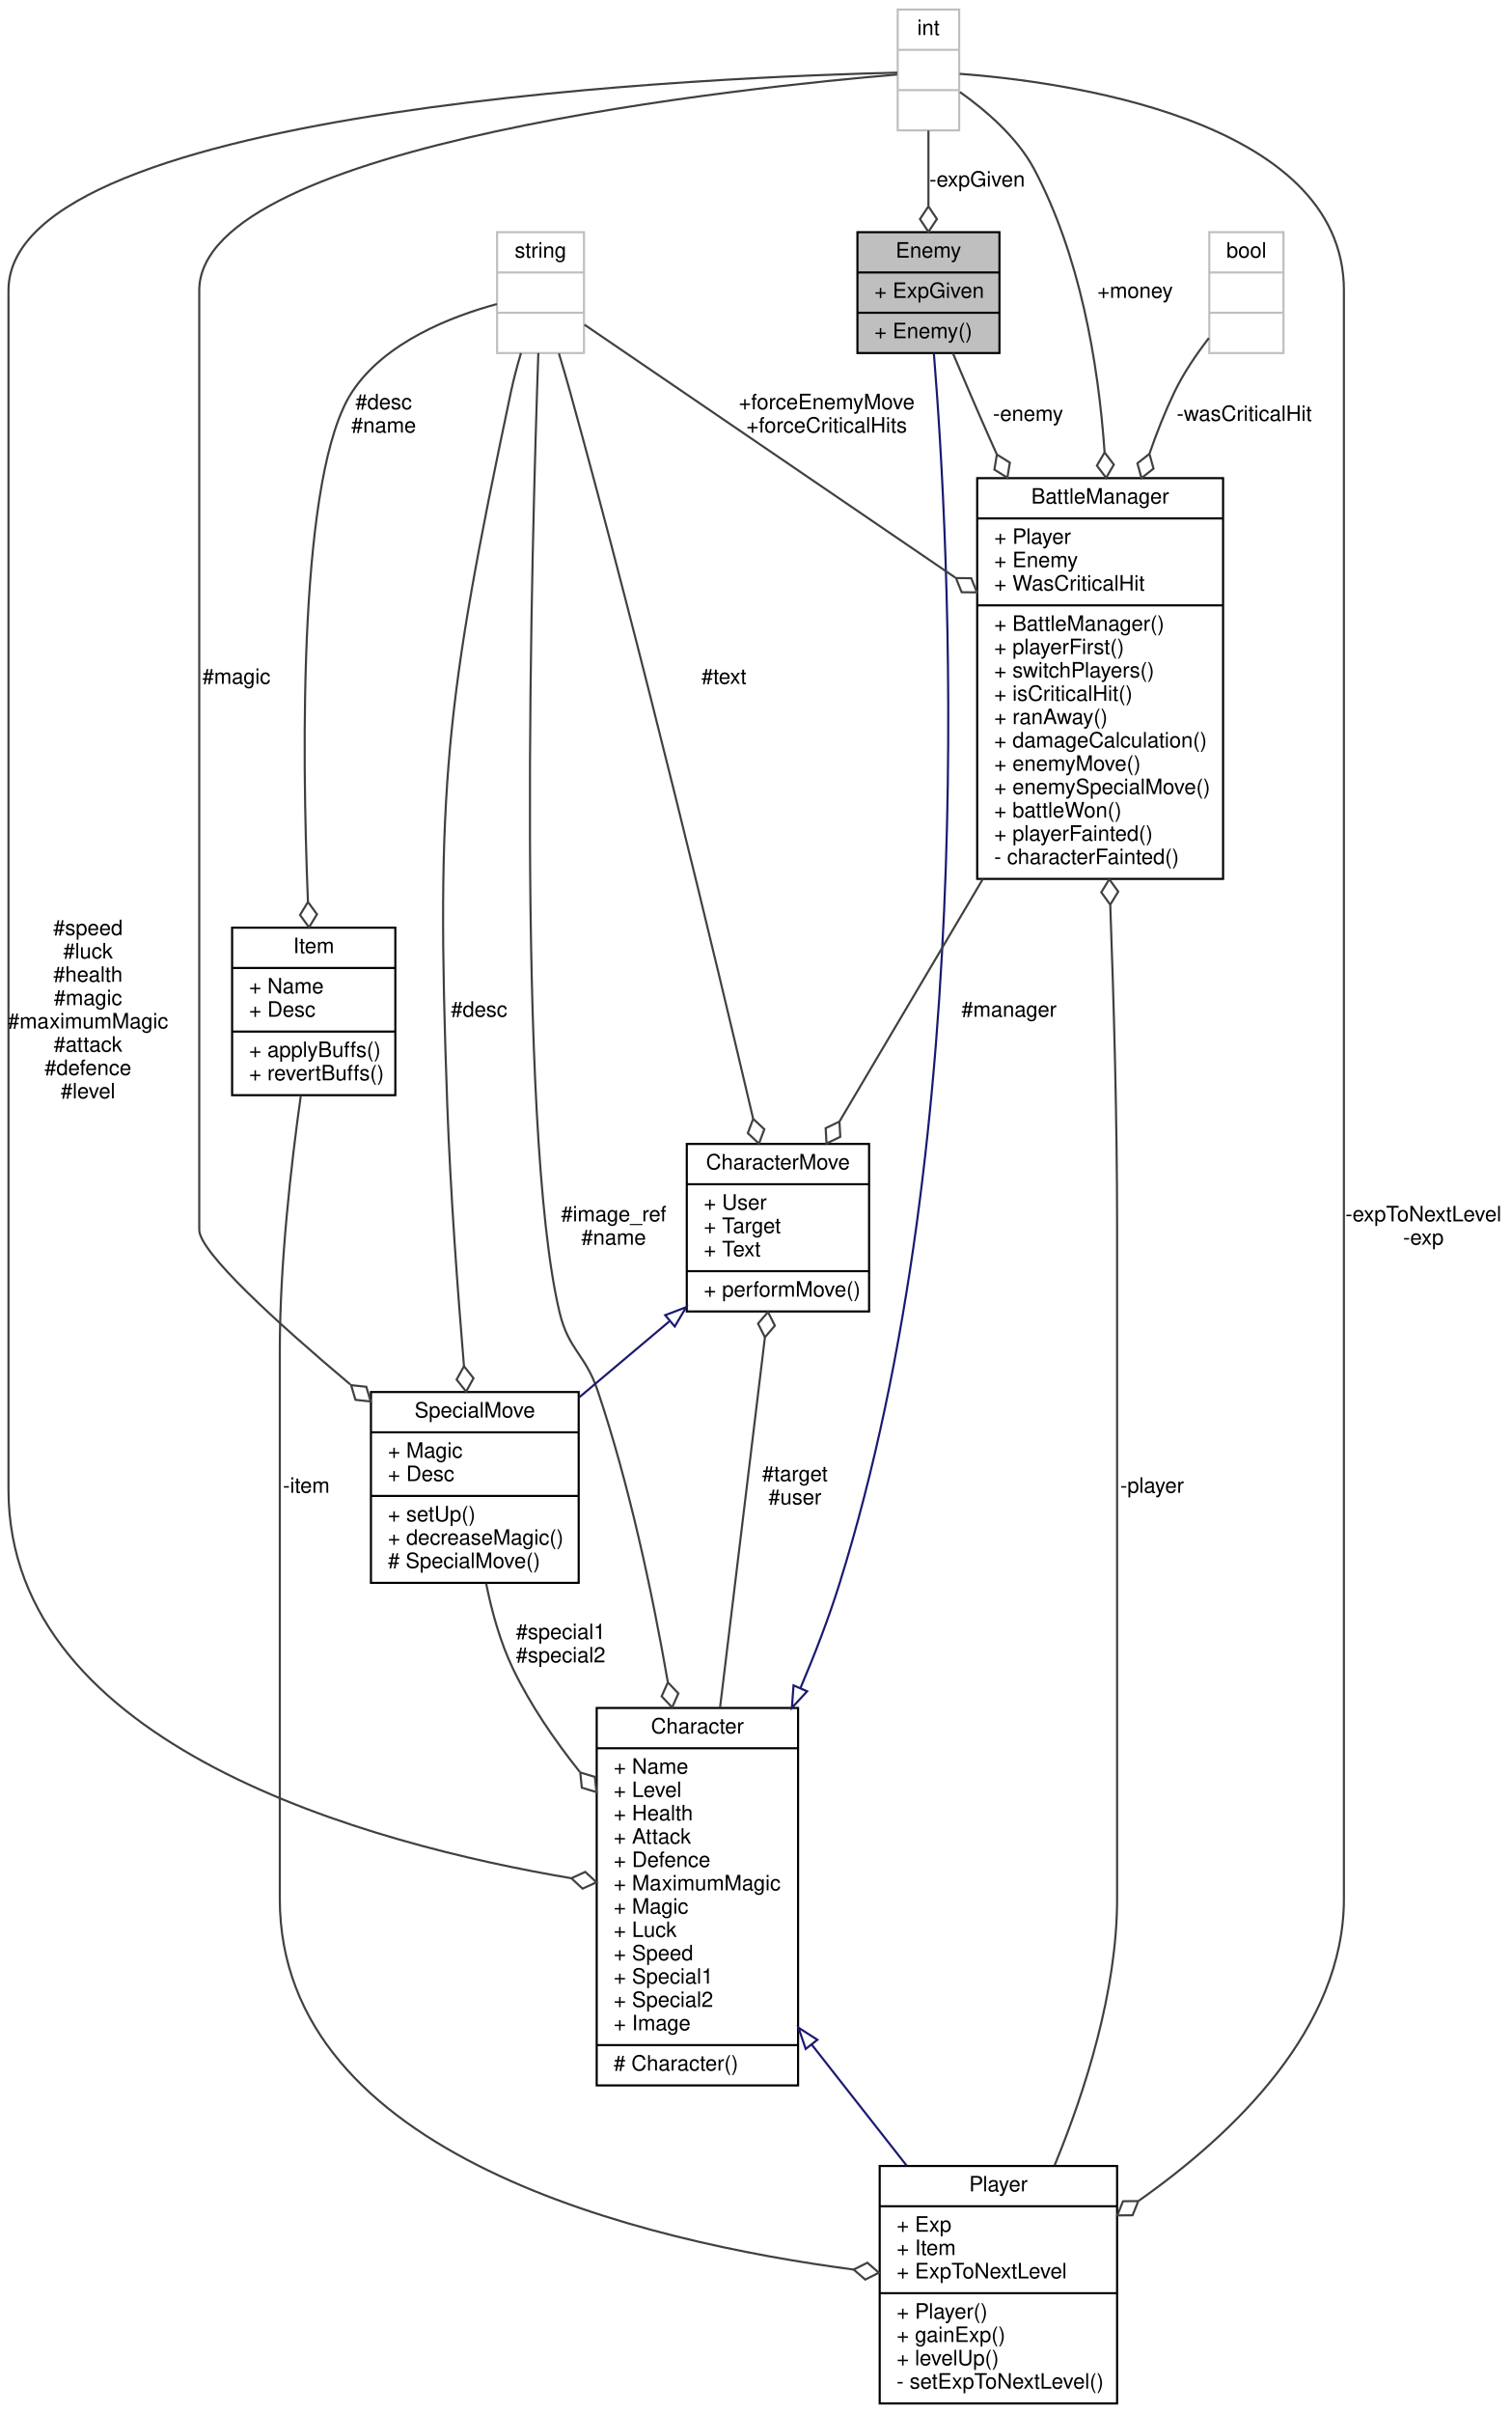
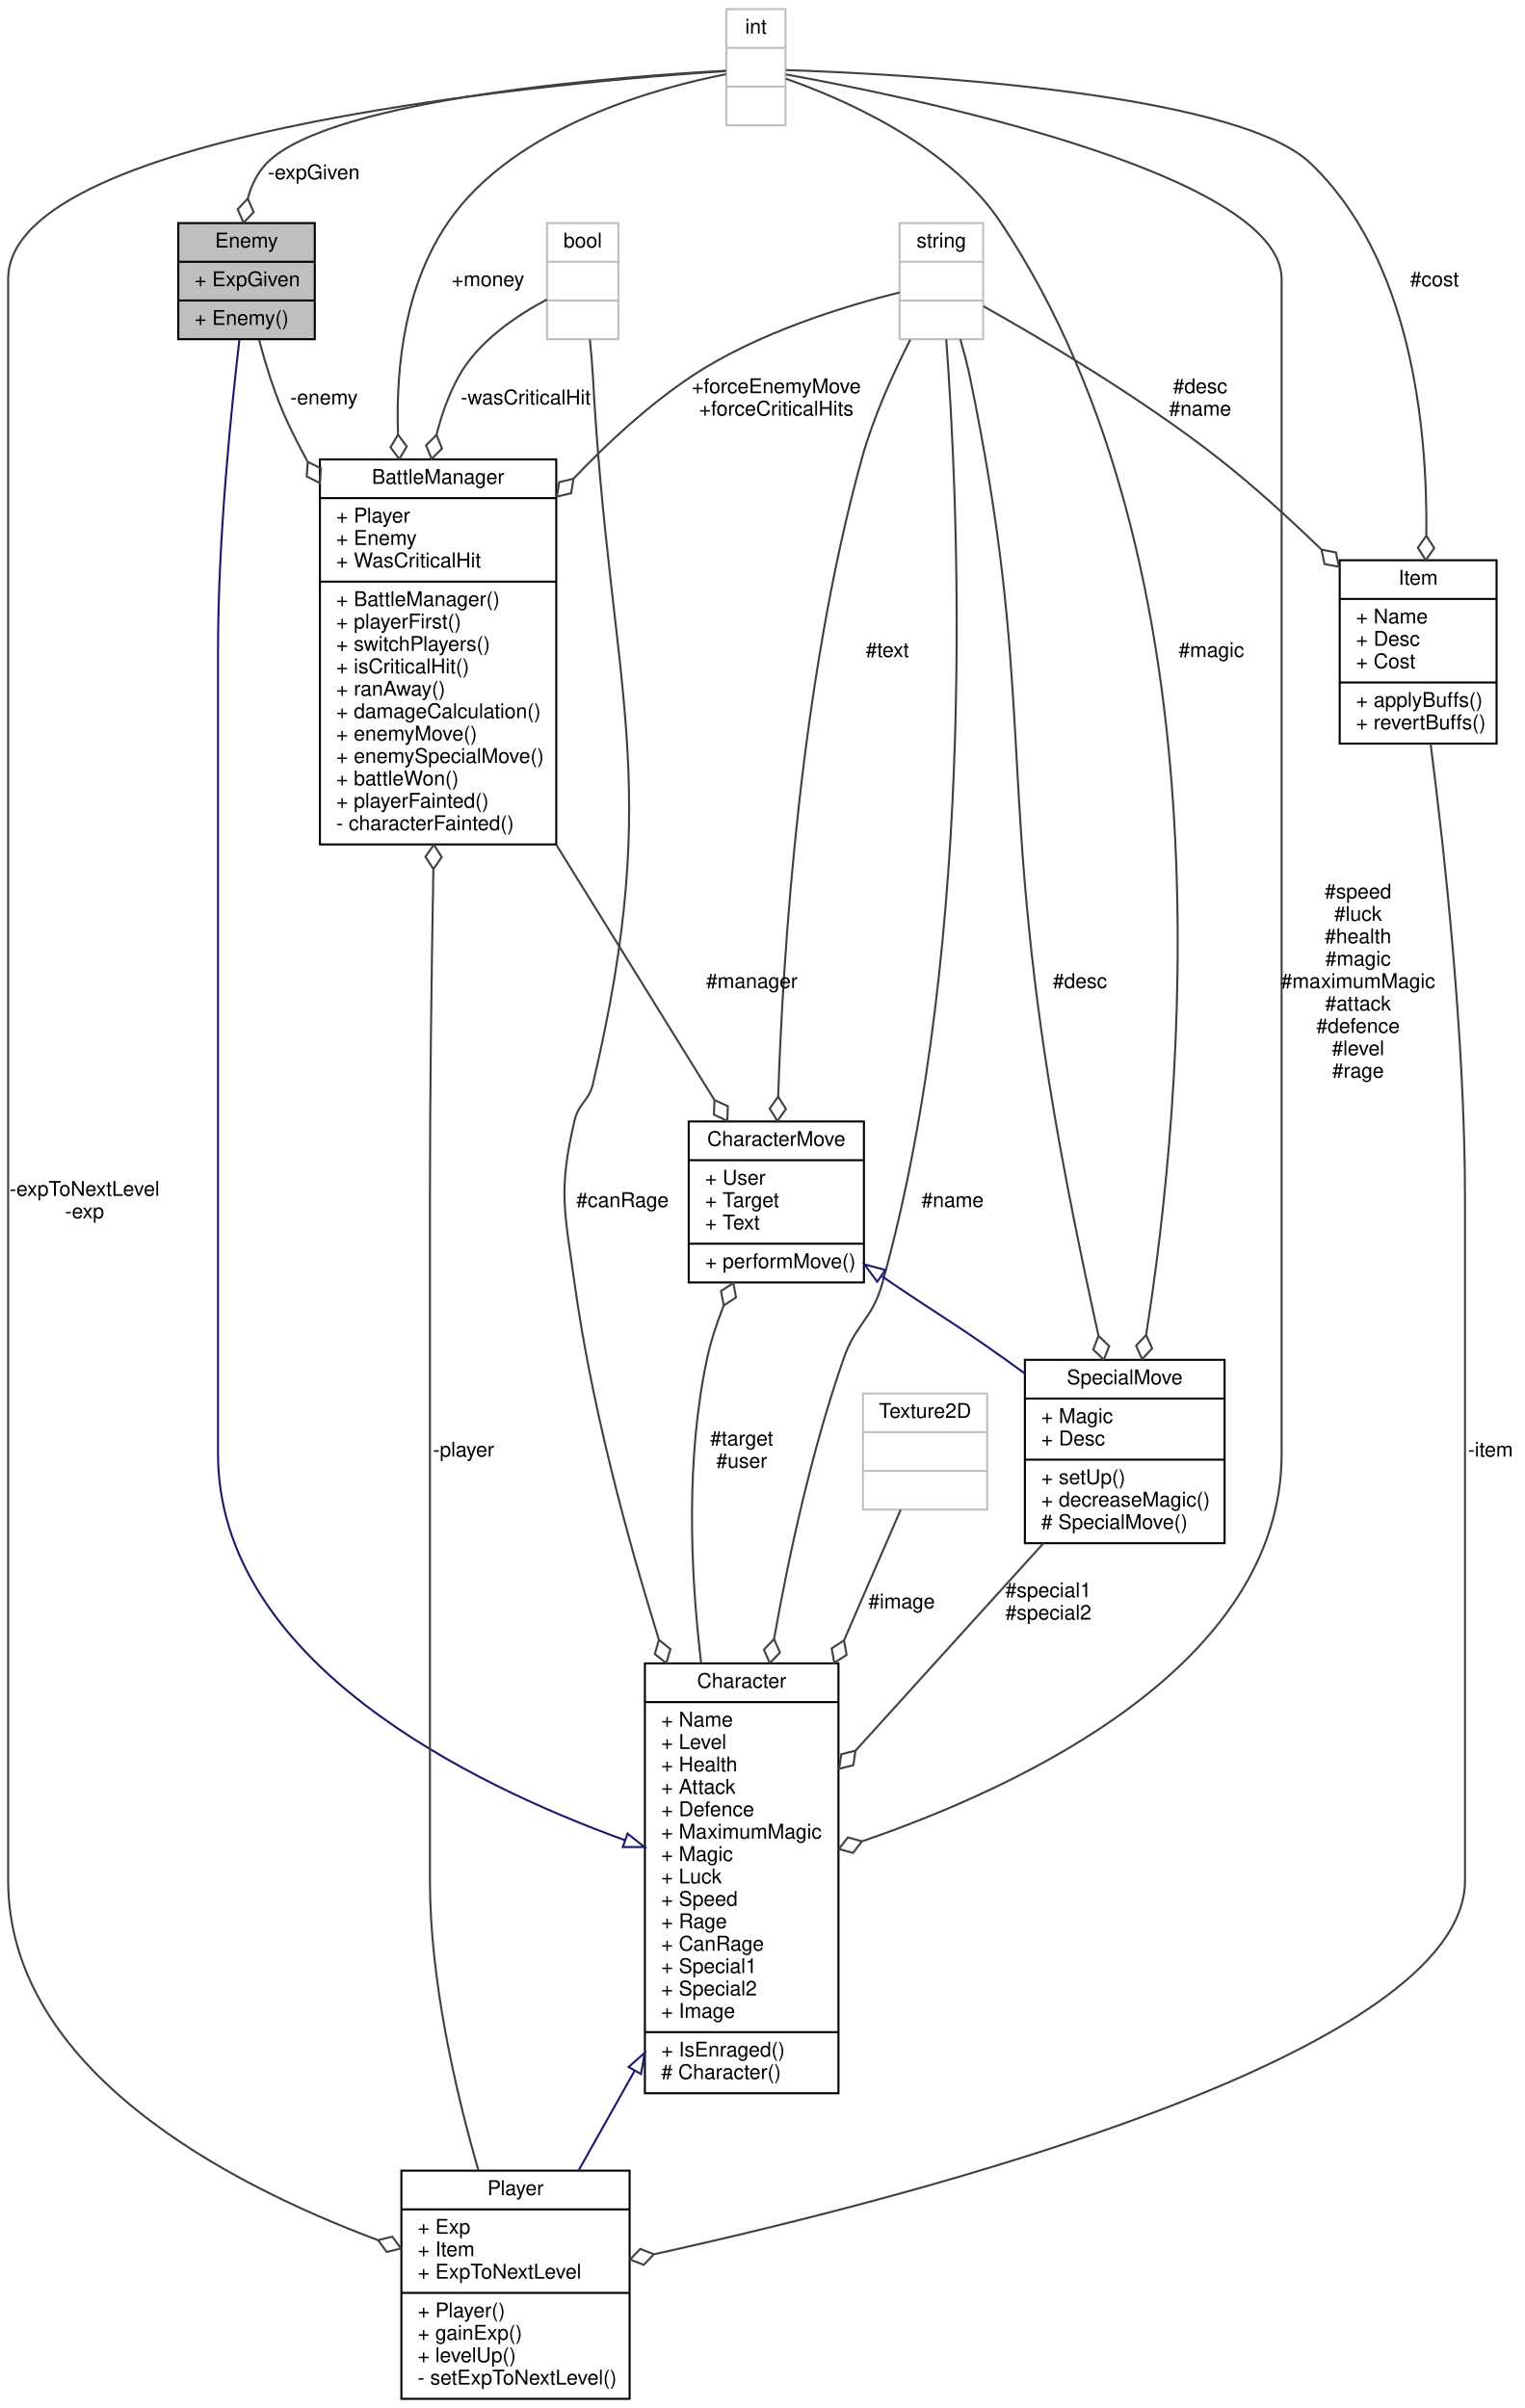
- <svg xmlns="http://www.w3.org/2000/svg" xmlns:xlink="http://www.w3.org/1999/xlink" width="713pt" height="1138pt" viewBox="0.00 0.00 713.00 1138.00">
-   <g id="graph0" class="graph" transform="scale(1 1) rotate(0) translate(4 1134)">
+ <svg xmlns="http://www.w3.org/2000/svg" xmlns:xlink="http://www.w3.org/1999/xlink" width="748pt" height="1182pt" viewBox="0.00 0.00 748.00 1182.00">
+   <g id="graph0" class="graph" transform="scale(1 1) rotate(0) translate(4 1178)">
    <g id="node1" class="node">
-       <polygon fill="#bfbfbf" stroke="black" points="400.5,-967.5 400.5,-1024.5 467.5,-1024.5 467.5,-967.5 400.5,-967.5" />
-       <text text-anchor="middle" x="434" y="-1012.5" font-family="Helvetica,sans-Serif" font-size="10.00">Enemy</text>
-       <polyline fill="none" stroke="black" points="400.5,-1005.5 467.5,-1005.5 " />
-       <text text-anchor="start" x="408.5" y="-993.5" font-family="Helvetica,sans-Serif" font-size="10.00">+ ExpGiven</text>
-       <polyline fill="none" stroke="black" points="400.5,-986.5 467.5,-986.5 " />
-       <text text-anchor="start" x="408.5" y="-974.5" font-family="Helvetica,sans-Serif" font-size="10.00">+ Enemy()</text>
-     </g>
-     <g id="node7" class="node">
-       <g id="a_node7">
+       <polygon fill="#bfbfbf" stroke="black" points="83.5,-1011.5 83.5,-1068.5 150.5,-1068.5 150.5,-1011.5 83.5,-1011.5" />
+       <text text-anchor="middle" x="117" y="-1056.5" font-family="Helvetica,sans-Serif" font-size="10.00">Enemy</text>
+       <polyline fill="none" stroke="black" points="83.5,-1049.5 150.5,-1049.5 " />
+       <text text-anchor="start" x="91.5" y="-1037.5" font-family="Helvetica,sans-Serif" font-size="10.00">+ ExpGiven</text>
+       <polyline fill="none" stroke="black" points="83.5,-1030.5 150.5,-1030.5 " />
+       <text text-anchor="start" x="91.5" y="-1018.5" font-family="Helvetica,sans-Serif" font-size="10.00">+ Enemy()</text>
+     </g>
+     <g id="node8" class="node">
+       <g id="a_node8">
        <a xlink:href="class_battle_manager.html" target="_top" xlink:title="Holds current Player and Enemy objects in battle and provides functions for MainBattle and other obje...">
-           <polygon fill="none" stroke="black" points="457,-719.5 457,-908.5 573,-908.5 573,-719.5 457,-719.5" />
-           <text text-anchor="middle" x="515" y="-896.5" font-family="Helvetica,sans-Serif" font-size="10.00">BattleManager</text>
-           <polyline fill="none" stroke="black" points="457,-889.5 573,-889.5 " />
-           <text text-anchor="start" x="465" y="-877.5" font-family="Helvetica,sans-Serif" font-size="10.00">+ Player</text>
-           <text text-anchor="start" x="465" y="-866.5" font-family="Helvetica,sans-Serif" font-size="10.00">+ Enemy</text>
-           <text text-anchor="start" x="465" y="-855.5" font-family="Helvetica,sans-Serif" font-size="10.00">+ WasCriticalHit</text>
-           <polyline fill="none" stroke="black" points="457,-848.5 573,-848.5 " />
-           <text text-anchor="start" x="465" y="-836.5" font-family="Helvetica,sans-Serif" font-size="10.00">+ BattleManager()</text>
-           <text text-anchor="start" x="465" y="-825.5" font-family="Helvetica,sans-Serif" font-size="10.00">+ playerFirst()</text>
-           <text text-anchor="start" x="465" y="-814.5" font-family="Helvetica,sans-Serif" font-size="10.00">+ switchPlayers()</text>
-           <text text-anchor="start" x="465" y="-803.5" font-family="Helvetica,sans-Serif" font-size="10.00">+ isCriticalHit()</text>
-           <text text-anchor="start" x="465" y="-792.5" font-family="Helvetica,sans-Serif" font-size="10.00">+ ranAway()</text>
-           <text text-anchor="start" x="465" y="-781.5" font-family="Helvetica,sans-Serif" font-size="10.00">+ damageCalculation()</text>
-           <text text-anchor="start" x="465" y="-770.5" font-family="Helvetica,sans-Serif" font-size="10.00">+ enemyMove()</text>
-           <text text-anchor="start" x="465" y="-759.5" font-family="Helvetica,sans-Serif" font-size="10.00">+ enemySpecialMove()</text>
-           <text text-anchor="start" x="465" y="-748.5" font-family="Helvetica,sans-Serif" font-size="10.00">+ battleWon()</text>
-           <text text-anchor="start" x="465" y="-737.5" font-family="Helvetica,sans-Serif" font-size="10.00">+ playerFainted()</text>
-           <text text-anchor="start" x="465" y="-726.5" font-family="Helvetica,sans-Serif" font-size="10.00">- characterFainted()</text>
-         </a>
-       </g>
-     </g>
-     <g id="edge10" class="edge">
-       <path fill="none" stroke="#404040" d="M445.515,-967.453C450.759,-955.051 457.101,-940.249 463,-927 464.08,-924.573 465.178,-922.119 466.289,-919.646" />
-       <polygon fill="none" stroke="#404040" points="466.291,-919.642 465.114,-912.527 471.229,-908.705 472.405,-915.82 466.291,-919.642" />
-       <text text-anchor="middle" x="481" y="-935.5" font-family="Helvetica,sans-Serif" font-size="10.00"> -enemy</text>
+           <polygon fill="none" stroke="black" points="153,-763.5 153,-952.5 269,-952.5 269,-763.5 153,-763.5" />
+           <text text-anchor="middle" x="211" y="-940.5" font-family="Helvetica,sans-Serif" font-size="10.00">BattleManager</text>
+           <polyline fill="none" stroke="black" points="153,-933.5 269,-933.5 " />
+           <text text-anchor="start" x="161" y="-921.5" font-family="Helvetica,sans-Serif" font-size="10.00">+ Player</text>
+           <text text-anchor="start" x="161" y="-910.5" font-family="Helvetica,sans-Serif" font-size="10.00">+ Enemy</text>
+           <text text-anchor="start" x="161" y="-899.5" font-family="Helvetica,sans-Serif" font-size="10.00">+ WasCriticalHit</text>
+           <polyline fill="none" stroke="black" points="153,-892.5 269,-892.5 " />
+           <text text-anchor="start" x="161" y="-880.5" font-family="Helvetica,sans-Serif" font-size="10.00">+ BattleManager()</text>
+           <text text-anchor="start" x="161" y="-869.5" font-family="Helvetica,sans-Serif" font-size="10.00">+ playerFirst()</text>
+           <text text-anchor="start" x="161" y="-858.5" font-family="Helvetica,sans-Serif" font-size="10.00">+ switchPlayers()</text>
+           <text text-anchor="start" x="161" y="-847.5" font-family="Helvetica,sans-Serif" font-size="10.00">+ isCriticalHit()</text>
+           <text text-anchor="start" x="161" y="-836.5" font-family="Helvetica,sans-Serif" font-size="10.00">+ ranAway()</text>
+           <text text-anchor="start" x="161" y="-825.5" font-family="Helvetica,sans-Serif" font-size="10.00">+ damageCalculation()</text>
+           <text text-anchor="start" x="161" y="-814.5" font-family="Helvetica,sans-Serif" font-size="10.00">+ enemyMove()</text>
+           <text text-anchor="start" x="161" y="-803.5" font-family="Helvetica,sans-Serif" font-size="10.00">+ enemySpecialMove()</text>
+           <text text-anchor="start" x="161" y="-792.5" font-family="Helvetica,sans-Serif" font-size="10.00">+ battleWon()</text>
+           <text text-anchor="start" x="161" y="-781.5" font-family="Helvetica,sans-Serif" font-size="10.00">+ playerFainted()</text>
+           <text text-anchor="start" x="161" y="-770.5" font-family="Helvetica,sans-Serif" font-size="10.00">- characterFainted()</text>
+         </a>
+       </g>
+     </g>
+     <g id="edge11" class="edge">
+       <path fill="none" stroke="#404040" d="M123.178,-1011.19C126.476,-998.598 131.089,-983.722 137,-971 139.988,-964.569 143.312,-958.084 146.848,-951.649" />
+       <polygon fill="none" stroke="#404040" points="147.04,-951.312 146.535,-944.119 152.98,-940.885 153.486,-948.078 147.04,-951.312" />
+       <text text-anchor="middle" x="155" y="-979.5" font-family="Helvetica,sans-Serif" font-size="10.00"> -enemy</text>
    </g>
    <g id="node2" class="node">
      <g id="a_node2">
        <a xlink:href="class_character.html" target="_top" xlink:title="Base abstract class for Enemy and Player to inherit from. Defines all shared variables, their constructor and their setters and getters ">
-           <polygon fill="none" stroke="black" points="277.5,-150.5 277.5,-328.5 372.5,-328.5 372.5,-150.5 277.5,-150.5" />
-           <text text-anchor="middle" x="325" y="-316.5" font-family="Helvetica,sans-Serif" font-size="10.00">Character</text>
-           <polyline fill="none" stroke="black" points="277.5,-309.5 372.5,-309.5 " />
-           <text text-anchor="start" x="285.5" y="-297.5" font-family="Helvetica,sans-Serif" font-size="10.00">+ Name</text>
-           <text text-anchor="start" x="285.5" y="-286.5" font-family="Helvetica,sans-Serif" font-size="10.00">+ Level</text>
-           <text text-anchor="start" x="285.5" y="-275.5" font-family="Helvetica,sans-Serif" font-size="10.00">+ Health</text>
-           <text text-anchor="start" x="285.5" y="-264.5" font-family="Helvetica,sans-Serif" font-size="10.00">+ Attack</text>
-           <text text-anchor="start" x="285.5" y="-253.5" font-family="Helvetica,sans-Serif" font-size="10.00">+ Defence</text>
-           <text text-anchor="start" x="285.5" y="-242.5" font-family="Helvetica,sans-Serif" font-size="10.00">+ MaximumMagic</text>
-           <text text-anchor="start" x="285.5" y="-231.5" font-family="Helvetica,sans-Serif" font-size="10.00">+ Magic</text>
-           <text text-anchor="start" x="285.5" y="-220.5" font-family="Helvetica,sans-Serif" font-size="10.00">+ Luck</text>
-           <text text-anchor="start" x="285.5" y="-209.5" font-family="Helvetica,sans-Serif" font-size="10.00">+ Speed</text>
-           <text text-anchor="start" x="285.5" y="-198.5" font-family="Helvetica,sans-Serif" font-size="10.00">+ Special1</text>
-           <text text-anchor="start" x="285.5" y="-187.5" font-family="Helvetica,sans-Serif" font-size="10.00">+ Special2</text>
-           <text text-anchor="start" x="285.5" y="-176.5" font-family="Helvetica,sans-Serif" font-size="10.00">+ Image</text>
-           <polyline fill="none" stroke="black" points="277.5,-169.5 372.5,-169.5 " />
-           <text text-anchor="start" x="285.5" y="-157.5" font-family="Helvetica,sans-Serif" font-size="10.00"># Character()</text>
+           <polygon fill="none" stroke="black" points="312.5,-150.5 312.5,-361.5 407.5,-361.5 407.5,-150.5 312.5,-150.5" />
+           <text text-anchor="middle" x="360" y="-349.5" font-family="Helvetica,sans-Serif" font-size="10.00">Character</text>
+           <polyline fill="none" stroke="black" points="312.5,-342.5 407.5,-342.5 " />
+           <text text-anchor="start" x="320.5" y="-330.5" font-family="Helvetica,sans-Serif" font-size="10.00">+ Name</text>
+           <text text-anchor="start" x="320.5" y="-319.5" font-family="Helvetica,sans-Serif" font-size="10.00">+ Level</text>
+           <text text-anchor="start" x="320.5" y="-308.5" font-family="Helvetica,sans-Serif" font-size="10.00">+ Health</text>
+           <text text-anchor="start" x="320.5" y="-297.5" font-family="Helvetica,sans-Serif" font-size="10.00">+ Attack</text>
+           <text text-anchor="start" x="320.5" y="-286.5" font-family="Helvetica,sans-Serif" font-size="10.00">+ Defence</text>
+           <text text-anchor="start" x="320.5" y="-275.5" font-family="Helvetica,sans-Serif" font-size="10.00">+ MaximumMagic</text>
+           <text text-anchor="start" x="320.5" y="-264.5" font-family="Helvetica,sans-Serif" font-size="10.00">+ Magic</text>
+           <text text-anchor="start" x="320.5" y="-253.5" font-family="Helvetica,sans-Serif" font-size="10.00">+ Luck</text>
+           <text text-anchor="start" x="320.5" y="-242.5" font-family="Helvetica,sans-Serif" font-size="10.00">+ Speed</text>
+           <text text-anchor="start" x="320.5" y="-231.5" font-family="Helvetica,sans-Serif" font-size="10.00">+ Rage</text>
+           <text text-anchor="start" x="320.5" y="-220.5" font-family="Helvetica,sans-Serif" font-size="10.00">+ CanRage</text>
+           <text text-anchor="start" x="320.5" y="-209.5" font-family="Helvetica,sans-Serif" font-size="10.00">+ Special1</text>
+           <text text-anchor="start" x="320.5" y="-198.5" font-family="Helvetica,sans-Serif" font-size="10.00">+ Special2</text>
+           <text text-anchor="start" x="320.5" y="-187.5" font-family="Helvetica,sans-Serif" font-size="10.00">+ Image</text>
+           <polyline fill="none" stroke="black" points="312.5,-180.5 407.5,-180.5 " />
+           <text text-anchor="start" x="320.5" y="-168.5" font-family="Helvetica,sans-Serif" font-size="10.00">+ IsEnraged()</text>
+           <text text-anchor="start" x="320.5" y="-157.5" font-family="Helvetica,sans-Serif" font-size="10.00"># Character()</text>
        </a>
      </g>
    </g>
    <g id="edge1" class="edge">
-       <path fill="none" stroke="midnightblue" d="M373.663,-337.985C380.515,-354.096 386.936,-370.824 392,-387 459.246,-601.826 443.729,-879.504 436.567,-967.197" />
-       <polygon fill="none" stroke="midnightblue" points="376.774,-336.362 369.586,-328.579 370.352,-339.146 376.774,-336.362" />
-     </g>
-     <g id="node6" class="node">
-       <g id="a_node6">
+       <path fill="none" stroke="midnightblue" d="M302.825,-274.673C227.098,-302.054 103,-362.487 103,-464.5 103,-859 103,-859 103,-859 103,-913.069 109.357,-976 113.503,-1011.3" />
+       <polygon fill="none" stroke="midnightblue" points="303.999,-277.97 312.263,-271.34 301.668,-271.37 303.999,-277.97" />
+     </g>
+     <g id="node7" class="node">
+       <g id="a_node7">
        <a xlink:href="class_character_move.html" target="_top" xlink:title="Astract base class for character moves ">
-           <polygon fill="none" stroke="black" points="320,-515.5 320,-594.5 406,-594.5 406,-515.5 320,-515.5" />
-           <text text-anchor="middle" x="363" y="-582.5" font-family="Helvetica,sans-Serif" font-size="10.00">CharacterMove</text>
-           <polyline fill="none" stroke="black" points="320,-575.5 406,-575.5 " />
-           <text text-anchor="start" x="328" y="-563.5" font-family="Helvetica,sans-Serif" font-size="10.00">+ User</text>
-           <text text-anchor="start" x="328" y="-552.5" font-family="Helvetica,sans-Serif" font-size="10.00">+ Target</text>
-           <text text-anchor="start" x="328" y="-541.5" font-family="Helvetica,sans-Serif" font-size="10.00">+ Text</text>
-           <polyline fill="none" stroke="black" points="320,-534.5 406,-534.5 " />
-           <text text-anchor="start" x="328" y="-522.5" font-family="Helvetica,sans-Serif" font-size="10.00">+ performMove()</text>
-         </a>
-       </g>
-     </g>
-     <g id="edge7" class="edge">
-       <path fill="none" stroke="#404040" d="M335.694,-328.722C342.524,-385.077 351.139,-456.145 356.845,-503.225" />
-       <polygon fill="none" stroke="#404040" points="356.858,-503.332 361.551,-508.807 358.302,-515.244 353.609,-509.769 356.858,-503.332" />
-       <text text-anchor="middle" x="371" y="-435.5" font-family="Helvetica,sans-Serif" font-size="10.00"> #target</text>
-       <text text-anchor="middle" x="371" y="-424.5" font-family="Helvetica,sans-Serif" font-size="10.00">#user</text>
+           <polygon fill="none" stroke="black" points="334,-548.5 334,-627.5 420,-627.5 420,-548.5 334,-548.5" />
+           <text text-anchor="middle" x="377" y="-615.5" font-family="Helvetica,sans-Serif" font-size="10.00">CharacterMove</text>
+           <polyline fill="none" stroke="black" points="334,-608.5 420,-608.5 " />
+           <text text-anchor="start" x="342" y="-596.5" font-family="Helvetica,sans-Serif" font-size="10.00">+ User</text>
+           <text text-anchor="start" x="342" y="-585.5" font-family="Helvetica,sans-Serif" font-size="10.00">+ Target</text>
+           <text text-anchor="start" x="342" y="-574.5" font-family="Helvetica,sans-Serif" font-size="10.00">+ Text</text>
+           <polyline fill="none" stroke="black" points="334,-567.5 420,-567.5 " />
+           <text text-anchor="start" x="342" y="-555.5" font-family="Helvetica,sans-Serif" font-size="10.00">+ performMove()</text>
+         </a>
+       </g>
+     </g>
+     <g id="edge8" class="edge">
+       <path fill="none" stroke="#404040" d="M340.105,-361.738C334.627,-407.923 332.665,-462.591 343,-511 344.847,-519.65 347.753,-528.506 351.107,-536.976" />
+       <polygon fill="none" stroke="#404040" points="351.198,-537.191 357.229,-541.144 355.9,-548.232 349.869,-544.279 351.198,-537.191" />
+       <text text-anchor="middle" x="360" y="-468.5" font-family="Helvetica,sans-Serif" font-size="10.00"> #target</text>
+       <text text-anchor="middle" x="360" y="-457.5" font-family="Helvetica,sans-Serif" font-size="10.00">#user</text>
    </g>
    <g id="node9" class="node">
      <g id="a_node9">
        <a xlink:href="class_player.html" target="_top" xlink:title="Defines a playable character for use in battle scenes">
-           <polygon fill="none" stroke="black" points="411,-0.5 411,-112.5 523,-112.5 523,-0.5 411,-0.5" />
-           <text text-anchor="middle" x="467" y="-100.5" font-family="Helvetica,sans-Serif" font-size="10.00">Player</text>
-           <polyline fill="none" stroke="black" points="411,-93.5 523,-93.5 " />
-           <text text-anchor="start" x="419" y="-81.5" font-family="Helvetica,sans-Serif" font-size="10.00">+ Exp</text>
-           <text text-anchor="start" x="419" y="-70.5" font-family="Helvetica,sans-Serif" font-size="10.00">+ Item</text>
-           <text text-anchor="start" x="419" y="-59.5" font-family="Helvetica,sans-Serif" font-size="10.00">+ ExpToNextLevel</text>
-           <polyline fill="none" stroke="black" points="411,-52.5 523,-52.5 " />
-           <text text-anchor="start" x="419" y="-40.5" font-family="Helvetica,sans-Serif" font-size="10.00">+ Player()</text>
-           <text text-anchor="start" x="419" y="-29.5" font-family="Helvetica,sans-Serif" font-size="10.00">+ gainExp()</text>
-           <text text-anchor="start" x="419" y="-18.5" font-family="Helvetica,sans-Serif" font-size="10.00">+ levelUp()</text>
-           <text text-anchor="start" x="419" y="-7.5" font-family="Helvetica,sans-Serif" font-size="10.00">- setExpToNextLevel()</text>
-         </a>
-       </g>
-     </g>
-     <g id="edge14" class="edge">
-       <path fill="none" stroke="midnightblue" d="M378.954,-169.728C393.763,-150.851 409.625,-130.633 423.748,-112.631" />
-       <polygon fill="none" stroke="midnightblue" points="376.098,-167.698 372.679,-177.726 381.605,-172.019 376.098,-167.698" />
+           <polygon fill="none" stroke="black" points="193,-0.5 193,-112.5 305,-112.5 305,-0.5 193,-0.5" />
+           <text text-anchor="middle" x="249" y="-100.5" font-family="Helvetica,sans-Serif" font-size="10.00">Player</text>
+           <polyline fill="none" stroke="black" points="193,-93.5 305,-93.5 " />
+           <text text-anchor="start" x="201" y="-81.5" font-family="Helvetica,sans-Serif" font-size="10.00">+ Exp</text>
+           <text text-anchor="start" x="201" y="-70.5" font-family="Helvetica,sans-Serif" font-size="10.00">+ Item</text>
+           <text text-anchor="start" x="201" y="-59.5" font-family="Helvetica,sans-Serif" font-size="10.00">+ ExpToNextLevel</text>
+           <polyline fill="none" stroke="black" points="193,-52.5 305,-52.5 " />
+           <text text-anchor="start" x="201" y="-40.5" font-family="Helvetica,sans-Serif" font-size="10.00">+ Player()</text>
+           <text text-anchor="start" x="201" y="-29.5" font-family="Helvetica,sans-Serif" font-size="10.00">+ gainExp()</text>
+           <text text-anchor="start" x="201" y="-18.5" font-family="Helvetica,sans-Serif" font-size="10.00">+ levelUp()</text>
+           <text text-anchor="start" x="201" y="-7.5" font-family="Helvetica,sans-Serif" font-size="10.00">- setExpToNextLevel()</text>
+         </a>
+       </g>
+     </g>
+     <g id="edge15" class="edge">
+       <path fill="none" stroke="midnightblue" d="M307.521,-161.625C298.076,-144.82 288.515,-127.808 279.935,-112.542" />
+       <polygon fill="none" stroke="midnightblue" points="304.492,-163.38 312.443,-170.383 310.595,-159.95 304.492,-163.38" />
    </g>
    <g id="node3" class="node">
-       <polygon fill="none" stroke="#bfbfbf" points="230.5,-967.5 230.5,-1024.5 271.5,-1024.5 271.5,-967.5 230.5,-967.5" />
-       <text text-anchor="middle" x="251" y="-1012.5" font-family="Helvetica,sans-Serif" font-size="10.00">string</text>
-       <polyline fill="none" stroke="#bfbfbf" points="230.5,-1005.5 271.5,-1005.5 " />
-       <text text-anchor="middle" x="251" y="-993.5" font-family="Helvetica,sans-Serif" font-size="10.00"> </text>
-       <polyline fill="none" stroke="#bfbfbf" points="230.5,-986.5 271.5,-986.5 " />
-       <text text-anchor="middle" x="251" y="-974.5" font-family="Helvetica,sans-Serif" font-size="10.00"> </text>
+       <polygon fill="none" stroke="#bfbfbf" points="437.5,-1011.5 437.5,-1068.5 478.5,-1068.5 478.5,-1011.5 437.5,-1011.5" />
+       <text text-anchor="middle" x="458" y="-1056.5" font-family="Helvetica,sans-Serif" font-size="10.00">string</text>
+       <polyline fill="none" stroke="#bfbfbf" points="437.5,-1049.5 478.5,-1049.5 " />
+       <text text-anchor="middle" x="458" y="-1037.5" font-family="Helvetica,sans-Serif" font-size="10.00"> </text>
+       <polyline fill="none" stroke="#bfbfbf" points="437.5,-1030.5 478.5,-1030.5 " />
+       <text text-anchor="middle" x="458" y="-1018.5" font-family="Helvetica,sans-Serif" font-size="10.00"> </text>
    </g>
    <g id="edge2" class="edge">
-       <path fill="none" stroke="#404040" d="M249.965,-967.482C246.875,-878.873 239.168,-601.715 260,-515 264.272,-497.219 272.177,-495.335 278,-478 292.803,-433.932 303.588,-383.611 311.064,-340.666" />
-       <polygon fill="none" stroke="#404040" points="311.077,-340.59 308.137,-334.006 313.085,-328.76 316.025,-335.345 311.077,-340.59" />
-       <text text-anchor="middle" x="285.5" y="-558" font-family="Helvetica,sans-Serif" font-size="10.00"> #image_ref</text>
-       <text text-anchor="middle" x="285.5" y="-547" font-family="Helvetica,sans-Serif" font-size="10.00">#name</text>
-     </g>
-     <g id="node5" class="node">
-       <g id="a_node5">
+       <path fill="none" stroke="#404040" d="M460.377,-1011.46C466.066,-935.771 476.665,-718.878 429,-548 424.033,-530.194 416.067,-528.462 410,-511 394.766,-467.153 383.686,-417.343 375.888,-373.519" />
+       <polygon fill="none" stroke="#404040" points="375.876,-373.448 370.909,-368.22 373.825,-361.625 378.791,-366.853 375.876,-373.448" />
+       <text text-anchor="middle" x="463.5" y="-585.5" font-family="Helvetica,sans-Serif" font-size="10.00"> #name</text>
+     </g>
+     <g id="node6" class="node">
+       <g id="a_node6">
        <a xlink:href="class_special_move.html" target="_top" xlink:title="Special move abstract base class that expands upon CharacterMove, adding magic properties ...">
-           <polygon fill="none" stroke="black" points="171,-387.5 171,-477.5 269,-477.5 269,-387.5 171,-387.5" />
-           <text text-anchor="middle" x="220" y="-465.5" font-family="Helvetica,sans-Serif" font-size="10.00">SpecialMove</text>
-           <polyline fill="none" stroke="black" points="171,-458.5 269,-458.5 " />
-           <text text-anchor="start" x="179" y="-446.5" font-family="Helvetica,sans-Serif" font-size="10.00">+ Magic</text>
-           <text text-anchor="start" x="179" y="-435.5" font-family="Helvetica,sans-Serif" font-size="10.00">+ Desc</text>
-           <polyline fill="none" stroke="black" points="171,-428.5 269,-428.5 " />
-           <text text-anchor="start" x="179" y="-416.5" font-family="Helvetica,sans-Serif" font-size="10.00">+ setUp()</text>
-           <text text-anchor="start" x="179" y="-405.5" font-family="Helvetica,sans-Serif" font-size="10.00">+ decreaseMagic()</text>
-           <text text-anchor="start" x="179" y="-394.5" font-family="Helvetica,sans-Serif" font-size="10.00"># SpecialMove()</text>
-         </a>
-       </g>
-     </g>
-     <g id="edge18" class="edge">
-       <path fill="none" stroke="#404040" d="M241.767,-967.474C239.983,-961.438 238.275,-955.044 237,-949 206.052,-802.301 201.582,-762.829 207,-613 208.495,-571.662 211.92,-525.073 214.88,-489.721" />
-       <polygon fill="none" stroke="#404040" points="214.884,-489.668 211.408,-483.35 215.903,-477.712 219.379,-484.03 214.884,-489.668" />
-       <text text-anchor="middle" x="222" y="-654.5" font-family="Helvetica,sans-Serif" font-size="10.00"> #desc</text>
-     </g>
-     <g id="edge6" class="edge">
-       <path fill="none" stroke="#404040" d="M259.669,-967.336C261.488,-961.309 263.353,-954.954 265,-949 298.835,-826.702 333.664,-681.544 351.274,-606.523" />
-       <polygon fill="none" stroke="#404040" points="351.315,-606.345 348.789,-599.591 354.051,-594.661 356.578,-601.415 351.315,-606.345" />
-       <text text-anchor="middle" x="337.5" y="-811.5" font-family="Helvetica,sans-Serif" font-size="10.00"> #text</text>
-     </g>
-     <g id="edge9" class="edge">
-       <path fill="none" stroke="#404040" d="M271.716,-980.876C308.926,-955.505 388.608,-901.176 446.674,-861.586" />
-       <polygon fill="none" stroke="#404040" points="446.971,-861.384 449.675,-854.699 456.885,-854.624 454.181,-861.309 446.971,-861.384" />
-       <text text-anchor="middle" x="386" y="-941" font-family="Helvetica,sans-Serif" font-size="10.00"> +forceEnemyMove</text>
-       <text text-anchor="middle" x="386" y="-930" font-family="Helvetica,sans-Serif" font-size="10.00">+forceCriticalHits</text>
+           <polygon fill="none" stroke="black" points="499,-420.5 499,-510.5 597,-510.5 597,-420.5 499,-420.5" />
+           <text text-anchor="middle" x="548" y="-498.5" font-family="Helvetica,sans-Serif" font-size="10.00">SpecialMove</text>
+           <polyline fill="none" stroke="black" points="499,-491.5 597,-491.5 " />
+           <text text-anchor="start" x="507" y="-479.5" font-family="Helvetica,sans-Serif" font-size="10.00">+ Magic</text>
+           <text text-anchor="start" x="507" y="-468.5" font-family="Helvetica,sans-Serif" font-size="10.00">+ Desc</text>
+           <polyline fill="none" stroke="black" points="499,-461.5 597,-461.5 " />
+           <text text-anchor="start" x="507" y="-449.5" font-family="Helvetica,sans-Serif" font-size="10.00">+ setUp()</text>
+           <text text-anchor="start" x="507" y="-438.5" font-family="Helvetica,sans-Serif" font-size="10.00">+ decreaseMagic()</text>
+           <text text-anchor="start" x="507" y="-427.5" font-family="Helvetica,sans-Serif" font-size="10.00"># SpecialMove()</text>
+         </a>
+       </g>
+     </g>
+     <g id="edge20" class="edge">
+       <path fill="none" stroke="#404040" d="M467.272,-1011.48C469.054,-1005.45 470.75,-999.05 472,-993 503.392,-841.015 486.642,-799.27 511,-646 517.611,-604.398 527.28,-557.818 535.076,-522.536" />
+       <polygon fill="none" stroke="#404040" points="535.136,-522.266 532.537,-515.54 537.747,-510.554 540.346,-517.281 535.136,-522.266" />
+       <text text-anchor="middle" x="526" y="-693" font-family="Helvetica,sans-Serif" font-size="10.00"> #desc</text>
+     </g>
+     <g id="edge7" class="edge">
+       <path fill="none" stroke="#404040" d="M442.703,-1011.17C434.354,-994.722 424.604,-973.222 419,-953 388.833,-844.132 380.309,-711.143 377.917,-639.889" />
+       <polygon fill="none" stroke="#404040" points="377.912,-639.735 373.732,-633.858 377.549,-627.74 381.729,-633.616 377.912,-639.735" />
+       <text text-anchor="middle" x="431.5" y="-855.5" font-family="Helvetica,sans-Serif" font-size="10.00"> #text</text>
+     </g>
+     <g id="edge10" class="edge">
+       <path fill="none" stroke="#404040" d="M437.479,-1034.45C411.893,-1028.1 367.562,-1014.85 335,-993 314.417,-979.188 294.838,-961.311 277.57,-943.14" />
+       <polygon fill="none" stroke="#404040" points="277.448,-943.008 270.434,-941.331 269.285,-934.212 276.298,-935.889 277.448,-943.008" />
+       <text text-anchor="middle" x="377" y="-985" font-family="Helvetica,sans-Serif" font-size="10.00"> +forceEnemyMove</text>
+       <text text-anchor="middle" x="377" y="-974" font-family="Helvetica,sans-Serif" font-size="10.00">+forceCriticalHits</text>
    </g>
    <g id="node10" class="node">
      <g id="a_node10">
        <a xlink:href="class_item.html" target="_top" xlink:title="Abstract class for items that can be equipped to a player, increasing some of their stats ...">
-           <polygon fill="none" stroke="black" points="105.5,-617.5 105.5,-696.5 182.5,-696.5 182.5,-617.5 105.5,-617.5" />
-           <text text-anchor="middle" x="144" y="-684.5" font-family="Helvetica,sans-Serif" font-size="10.00">Item</text>
-           <polyline fill="none" stroke="black" points="105.5,-677.5 182.5,-677.5 " />
-           <text text-anchor="start" x="113.5" y="-665.5" font-family="Helvetica,sans-Serif" font-size="10.00">+ Name</text>
-           <text text-anchor="start" x="113.5" y="-654.5" font-family="Helvetica,sans-Serif" font-size="10.00">+ Desc</text>
-           <polyline fill="none" stroke="black" points="105.5,-647.5 182.5,-647.5 " />
-           <text text-anchor="start" x="113.5" y="-635.5" font-family="Helvetica,sans-Serif" font-size="10.00">+ applyBuffs()</text>
-           <text text-anchor="start" x="113.5" y="-624.5" font-family="Helvetica,sans-Serif" font-size="10.00">+ revertBuffs()</text>
-         </a>
-       </g>
+           <polygon fill="none" stroke="black" points="653.5,-813 653.5,-903 730.5,-903 730.5,-813 653.5,-813" />
+           <text text-anchor="middle" x="692" y="-891" font-family="Helvetica,sans-Serif" font-size="10.00">Item</text>
+           <polyline fill="none" stroke="black" points="653.5,-884 730.5,-884 " />
+           <text text-anchor="start" x="661.5" y="-872" font-family="Helvetica,sans-Serif" font-size="10.00">+ Name</text>
+           <text text-anchor="start" x="661.5" y="-861" font-family="Helvetica,sans-Serif" font-size="10.00">+ Desc</text>
+           <text text-anchor="start" x="661.5" y="-850" font-family="Helvetica,sans-Serif" font-size="10.00">+ Cost</text>
+           <polyline fill="none" stroke="black" points="653.5,-843 730.5,-843 " />
+           <text text-anchor="start" x="661.5" y="-831" font-family="Helvetica,sans-Serif" font-size="10.00">+ applyBuffs()</text>
+           <text text-anchor="start" x="661.5" y="-820" font-family="Helvetica,sans-Serif" font-size="10.00">+ revertBuffs()</text>
+         </a>
+       </g>
+     </g>
+     <g id="edge17" class="edge">
+       <path fill="none" stroke="#404040" d="M478.669,-1027.67C506.088,-1012.26 555.506,-983.136 594,-953 611.225,-939.515 628.838,-923.456 644.295,-908.461" />
+       <polygon fill="none" stroke="#404040" points="644.568,-908.193 646.044,-901.135 653.127,-899.783 651.651,-906.841 644.568,-908.193" />
+       <text text-anchor="middle" x="585" y="-985" font-family="Helvetica,sans-Serif" font-size="10.00"> #desc</text>
+       <text text-anchor="middle" x="585" y="-974" font-family="Helvetica,sans-Serif" font-size="10.00">#name</text>
+     </g>
+     <g id="node4" class="node">
+       <polygon fill="none" stroke="#bfbfbf" points="352.5,-1116.5 352.5,-1173.5 381.5,-1173.5 381.5,-1116.5 352.5,-1116.5" />
+       <text text-anchor="middle" x="367" y="-1161.5" font-family="Helvetica,sans-Serif" font-size="10.00">int</text>
+       <polyline fill="none" stroke="#bfbfbf" points="352.5,-1154.5 381.5,-1154.5 " />
+       <text text-anchor="middle" x="367" y="-1142.5" font-family="Helvetica,sans-Serif" font-size="10.00"> </text>
+       <polyline fill="none" stroke="#bfbfbf" points="352.5,-1135.5 381.5,-1135.5 " />
+       <text text-anchor="middle" x="367" y="-1123.5" font-family="Helvetica,sans-Serif" font-size="10.00"> </text>
+     </g>
+     <g id="edge23" class="edge">
+       <path fill="none" stroke="#404040" d="M352.311,-1143.3C305.159,-1140.76 158.846,-1130.35 127,-1098 122.286,-1093.21 119.353,-1087.04 117.592,-1080.52" />
+       <polygon fill="none" stroke="#404040" points="117.586,-1080.49 112.628,-1075.26 115.555,-1068.67 120.513,-1073.9 117.586,-1080.49" />
+       <text text-anchor="middle" x="150" y="-1090" font-family="Helvetica,sans-Serif" font-size="10.00"> -expGiven</text>
+     </g>
+     <g id="edge3" class="edge">
+       <path fill="none" stroke="#404040" d="M381.61,-1141.48C436.189,-1131.64 625,-1093.81 625,-1041 625,-1041 625,-1041 625,-464.5 625,-360.705 497.413,-301.048 419.298,-274.25" />
+       <polygon fill="none" stroke="#404040" points="419.068,-274.174 412.111,-276.073 407.683,-270.381 414.639,-268.482 419.068,-274.174" />
+       <text text-anchor="middle" x="662.5" y="-737" font-family="Helvetica,sans-Serif" font-size="10.00"> #speed</text>
+       <text text-anchor="middle" x="662.5" y="-726" font-family="Helvetica,sans-Serif" font-size="10.00">#luck</text>
+       <text text-anchor="middle" x="662.5" y="-715" font-family="Helvetica,sans-Serif" font-size="10.00">#health</text>
+       <text text-anchor="middle" x="662.5" y="-704" font-family="Helvetica,sans-Serif" font-size="10.00">#magic</text>
+       <text text-anchor="middle" x="662.5" y="-693" font-family="Helvetica,sans-Serif" font-size="10.00">#maximumMagic</text>
+       <text text-anchor="middle" x="662.5" y="-682" font-family="Helvetica,sans-Serif" font-size="10.00">#attack</text>
+       <text text-anchor="middle" x="662.5" y="-671" font-family="Helvetica,sans-Serif" font-size="10.00">#defence</text>
+       <text text-anchor="middle" x="662.5" y="-660" font-family="Helvetica,sans-Serif" font-size="10.00">#level</text>
+       <text text-anchor="middle" x="662.5" y="-649" font-family="Helvetica,sans-Serif" font-size="10.00">#rage</text>
+     </g>
+     <g id="edge21" class="edge">
+       <path fill="none" stroke="#404040" d="M381.647,-1139.36C407.535,-1130.33 461.081,-1107.82 487,-1069 601.083,-898.123 576.537,-637.031 558.533,-523.036" />
+       <polygon fill="none" stroke="#404040" points="558.477,-522.692 553.562,-517.415 556.543,-510.849 561.458,-516.126 558.477,-522.692" />
+       <text text-anchor="middle" x="590.5" y="-855.5" font-family="Helvetica,sans-Serif" font-size="10.00"> #magic</text>
+     </g>
+     <g id="edge12" class="edge">
+       <path fill="none" stroke="#404040" d="M352.305,-1141.56C321.175,-1135.53 248.764,-1116.81 216,-1069 195.44,-1039 190.14,-1000.51 191.33,-964.686" />
+       <polygon fill="none" stroke="#404040" points="191.333,-964.641 187.657,-958.437 191.97,-952.658 195.646,-958.862 191.333,-964.641" />
+       <text text-anchor="middle" x="235.5" y="-1037.5" font-family="Helvetica,sans-Serif" font-size="10.00"> +money</text>
+     </g>
+     <g id="edge19" class="edge">
+       <path fill="none" stroke="#404040" d="M352.159,-1143.11C283.499,-1138.6 0,-1115.45 0,-1041 0,-1041 0,-1041 0,-255 0,-162.166 107.553,-106.049 181.287,-78.485" />
+       <polygon fill="none" stroke="#404040" points="181.528,-78.398 185.805,-72.591 192.809,-74.305 188.533,-80.112 181.528,-78.398" />
+       <text text-anchor="middle" x="37.5" y="-591" font-family="Helvetica,sans-Serif" font-size="10.00"> -expToNextLevel</text>
+       <text text-anchor="middle" x="37.5" y="-580" font-family="Helvetica,sans-Serif" font-size="10.00">-exp</text>
+     </g>
+     <g id="edge18" class="edge">
+       <path fill="none" stroke="#404040" d="M381.745,-1143.6C432.866,-1141.92 601.424,-1133.72 639,-1098 688.155,-1051.28 696.624,-969.941 696.029,-915.297" />
+       <polygon fill="none" stroke="#404040" points="696.023,-915.039 691.882,-909.135 695.74,-903.042 699.88,-908.946 696.023,-915.039" />
+       <text text-anchor="middle" x="700" y="-1037.5" font-family="Helvetica,sans-Serif" font-size="10.00"> #cost</text>
+     </g>
+     <g id="node5" class="node">
+       <polygon fill="none" stroke="#bfbfbf" points="264.5,-1011.5 264.5,-1068.5 299.5,-1068.5 299.5,-1011.5 264.5,-1011.5" />
+       <text text-anchor="middle" x="282" y="-1056.5" font-family="Helvetica,sans-Serif" font-size="10.00">bool</text>
+       <polyline fill="none" stroke="#bfbfbf" points="264.5,-1049.5 299.5,-1049.5 " />
+       <text text-anchor="middle" x="282" y="-1037.5" font-family="Helvetica,sans-Serif" font-size="10.00"> </text>
+       <polyline fill="none" stroke="#bfbfbf" points="264.5,-1030.5 299.5,-1030.5 " />
+       <text text-anchor="middle" x="282" y="-1018.5" font-family="Helvetica,sans-Serif" font-size="10.00"> </text>
+     </g>
+     <g id="edge4" class="edge">
+       <path fill="none" stroke="#404040" d="M285.5,-1011.31C286.125,-1005.28 286.678,-998.936 287,-993 295.345,-839.004 322.433,-796.097 287,-646 284.945,-637.295 280.055,-636.705 278,-628 269.831,-593.396 273.132,-583.221 278,-548 286.1,-489.39 302.966,-425.973 319.307,-373.347" />
+       <polygon fill="none" stroke="#404040" points="319.402,-373.045 317.386,-366.122 323.002,-361.598 325.017,-368.522 319.402,-373.045" />
+       <text text-anchor="middle" x="301.5" y="-585.5" font-family="Helvetica,sans-Serif" font-size="10.00"> #canRage</text>
+     </g>
+     <g id="edge13" class="edge">
+       <path fill="none" stroke="#404040" d="M264.475,-1031.01C250.094,-1023.43 230.595,-1010.58 221,-993 216.18,-984.169 212.701,-974.511 210.247,-964.555" />
+       <polygon fill="none" stroke="#404040" points="210.239,-964.515 205.11,-959.445 207.818,-952.762 212.946,-957.831 210.239,-964.515" />
+       <text text-anchor="middle" x="254" y="-979.5" font-family="Helvetica,sans-Serif" font-size="10.00"> -wasCriticalHit</text>
+     </g>
+     <g id="edge5" class="edge">
+       <path fill="none" stroke="#404040" d="M508.13,-420.495C481.332,-390.917 445.631,-351.512 415.992,-318.799" />
+       <polygon fill="none" stroke="#404040" points="415.862,-318.656 408.869,-316.896 407.805,-309.764 414.798,-311.524 415.862,-318.656" />
+       <text text-anchor="middle" x="510.5" y="-394" font-family="Helvetica,sans-Serif" font-size="10.00"> #special1</text>
+       <text text-anchor="middle" x="510.5" y="-383" font-family="Helvetica,sans-Serif" font-size="10.00">#special2</text>
+     </g>
+     <g id="edge6" class="edge">
+       <path fill="none" stroke="midnightblue" d="M428.907,-551.46C430.624,-550.292 432.326,-549.136 434,-548 458.38,-531.46 465.009,-528.099 489,-511 492.239,-508.692 495.558,-506.29 498.892,-503.851" />
+       <polygon fill="none" stroke="midnightblue" points="426.53,-548.843 420.236,-557.365 430.471,-554.629 426.53,-548.843" />
+     </g>
+     <g id="edge9" class="edge">
+       <path fill="none" stroke="#404040" d="M269.059,-763.267C295.156,-721.134 324.879,-673.147 346.519,-638.211" />
+       <polygon fill="none" stroke="#404040" points="346.643,-638.01 346.402,-630.803 352.962,-627.808 353.203,-635.015 346.643,-638.01" />
+       <text text-anchor="middle" x="365" y="-693" font-family="Helvetica,sans-Serif" font-size="10.00"> #manager</text>
+     </g>
+     <g id="edge14" class="edge">
+       <path fill="none" stroke="#404040" d="M230.822,-112.596C219.471,-151.846 207,-206.098 207,-255 207,-589 207,-589 207,-589 207,-642.407 207.804,-701.795 208.691,-751.065" />
+       <polygon fill="none" stroke="#404040" points="208.697,-751.366 212.807,-757.291 208.918,-763.364 204.808,-757.439 208.697,-751.366" />
+       <text text-anchor="middle" x="223.5" y="-463" font-family="Helvetica,sans-Serif" font-size="10.00"> -player</text>
    </g>
    <g id="edge16" class="edge">
-       <path fill="none" stroke="#404040" d="M230.427,-990.601C209.332,-984.904 177.484,-972.749 162,-949 137.01,-910.671 138.339,-781.346 141.277,-708.666" />
-       <polygon fill="none" stroke="#404040" points="141.278,-708.639 137.542,-702.471 141.799,-696.65 145.535,-702.818 141.278,-708.639" />
-       <text text-anchor="middle" x="177" y="-941" font-family="Helvetica,sans-Serif" font-size="10.00"> #desc</text>
-       <text text-anchor="middle" x="177" y="-930" font-family="Helvetica,sans-Serif" font-size="10.00">#name</text>
-     </g>
-     <g id="node4" class="node">
-       <polygon fill="none" stroke="#bfbfbf" points="419.5,-1072.5 419.5,-1129.5 448.5,-1129.5 448.5,-1072.5 419.5,-1072.5" />
-       <text text-anchor="middle" x="434" y="-1117.5" font-family="Helvetica,sans-Serif" font-size="10.00">int</text>
-       <polyline fill="none" stroke="#bfbfbf" points="419.5,-1110.5 448.5,-1110.5 " />
-       <text text-anchor="middle" x="434" y="-1098.5" font-family="Helvetica,sans-Serif" font-size="10.00"> </text>
-       <polyline fill="none" stroke="#bfbfbf" points="419.5,-1091.5 448.5,-1091.5 " />
-       <text text-anchor="middle" x="434" y="-1079.5" font-family="Helvetica,sans-Serif" font-size="10.00"> </text>
-     </g>
-     <g id="edge20" class="edge">
-       <path fill="none" stroke="#404040" d="M434,-1072.4C434,-1061.55 434,-1048.87 434,-1037.05" />
-       <polygon fill="none" stroke="#404040" points="434,-1036.68 430,-1030.68 434,-1024.68 438,-1030.68 434,-1036.68" />
-       <text text-anchor="middle" x="457" y="-1046" font-family="Helvetica,sans-Serif" font-size="10.00"> -expGiven</text>
-     </g>
-     <g id="edge3" class="edge">
-       <path fill="none" stroke="#404040" d="M419.311,-1099.74C343.5,-1097.98 0,-1085.18 0,-997 0,-997 0,-997 0,-431.5 0,-309.709 171.737,-264.056 265.531,-248.204" />
-       <polygon fill="none" stroke="#404040" points="265.548,-248.201 270.833,-243.296 277.394,-246.287 272.109,-251.193 265.548,-248.201" />
-       <text text-anchor="middle" x="37.5" y="-693" font-family="Helvetica,sans-Serif" font-size="10.00"> #speed</text>
-       <text text-anchor="middle" x="37.5" y="-682" font-family="Helvetica,sans-Serif" font-size="10.00">#luck</text>
-       <text text-anchor="middle" x="37.5" y="-671" font-family="Helvetica,sans-Serif" font-size="10.00">#health</text>
-       <text text-anchor="middle" x="37.5" y="-660" font-family="Helvetica,sans-Serif" font-size="10.00">#magic</text>
-       <text text-anchor="middle" x="37.5" y="-649" font-family="Helvetica,sans-Serif" font-size="10.00">#maximumMagic</text>
-       <text text-anchor="middle" x="37.5" y="-638" font-family="Helvetica,sans-Serif" font-size="10.00">#attack</text>
-       <text text-anchor="middle" x="37.5" y="-627" font-family="Helvetica,sans-Serif" font-size="10.00">#defence</text>
-       <text text-anchor="middle" x="37.5" y="-616" font-family="Helvetica,sans-Serif" font-size="10.00">#level</text>
-     </g>
-     <g id="edge19" class="edge">
-       <path fill="none" stroke="#404040" d="M419.219,-1098.85C353.375,-1093.32 90,-1066.82 90,-997 90,-997 90,-997 90,-554 90,-543.522 126.795,-510.087 161.234,-481.087" />
-       <polygon fill="none" stroke="#404040" points="161.645,-480.744 163.684,-473.827 170.853,-473.048 168.814,-479.965 161.645,-480.744" />
-       <text text-anchor="middle" x="107.5" y="-811.5" font-family="Helvetica,sans-Serif" font-size="10.00"> #magic</text>
-     </g>
-     <g id="edge11" class="edge">
-       <path fill="none" stroke="#404040" d="M448.847,-1090.6C460.429,-1082.41 475.87,-1069.45 484,-1054 505.286,-1013.56 514.051,-964.114 517.104,-920.716" />
-       <polygon fill="none" stroke="#404040" points="517.11,-920.627 513.472,-914.401 517.82,-908.648 521.458,-914.874 517.11,-920.627" />
-       <text text-anchor="middle" x="531.5" y="-993.5" font-family="Helvetica,sans-Serif" font-size="10.00"> +money</text>
-     </g>
-     <g id="edge17" class="edge">
-       <path fill="none" stroke="#404040" d="M448.732,-1099.19C494.314,-1095.81 630,-1078.88 630,-997 630,-997 630,-997 630,-238.5 630,-177.563 578.353,-127.878 533.203,-96.086" />
-       <polygon fill="none" stroke="#404040" points="533.005,-95.95 525.794,-95.869 523.095,-89.182 530.306,-89.263 533.005,-95.95" />
-       <text text-anchor="middle" x="667.5" y="-558" font-family="Helvetica,sans-Serif" font-size="10.00"> -expToNextLevel</text>
-       <text text-anchor="middle" x="667.5" y="-547" font-family="Helvetica,sans-Serif" font-size="10.00">-exp</text>
-     </g>
-     <g id="edge4" class="edge">
-       <path fill="none" stroke="#404040" d="M225.346,-387.213C228.026,-373.853 232.03,-359.441 238,-347 246.177,-329.961 257.615,-313.277 269.516,-298.356" />
-       <polygon fill="none" stroke="#404040" points="269.743,-298.081 270.472,-290.907 277.375,-288.821 276.646,-295.995 269.743,-298.081" />
-       <text text-anchor="middle" x="260.5" y="-361" font-family="Helvetica,sans-Serif" font-size="10.00"> #special1</text>
-       <text text-anchor="middle" x="260.5" y="-350" font-family="Helvetica,sans-Serif" font-size="10.00">#special2</text>
-     </g>
-     <g id="edge5" class="edge">
-       <path fill="none" stroke="midnightblue" d="M311.696,-510.768C297.842,-499.094 282.887,-486.492 269.155,-474.921" />
-       <polygon fill="none" stroke="midnightblue" points="309.805,-513.752 319.707,-517.519 314.316,-508.399 309.805,-513.752" />
-     </g>
-     <g id="edge8" class="edge">
-       <path fill="none" stroke="#404040" d="M459.695,-719.49C436.816,-680.807 411.228,-637.544 392.124,-605.243" />
-       <polygon fill="none" stroke="#404040" points="392.016,-605.061 385.519,-601.933 385.908,-594.732 392.405,-597.86 392.016,-605.061" />
-       <text text-anchor="middle" x="472" y="-654.5" font-family="Helvetica,sans-Serif" font-size="10.00"> #manager</text>
-     </g>
-     <g id="node8" class="node">
-       <polygon fill="none" stroke="#bfbfbf" points="566.5,-967.5 566.5,-1024.5 601.5,-1024.5 601.5,-967.5 566.5,-967.5" />
-       <text text-anchor="middle" x="584" y="-1012.5" font-family="Helvetica,sans-Serif" font-size="10.00">bool</text>
-       <polyline fill="none" stroke="#bfbfbf" points="566.5,-1005.5 601.5,-1005.5 " />
-       <text text-anchor="middle" x="584" y="-993.5" font-family="Helvetica,sans-Serif" font-size="10.00"> </text>
-       <polyline fill="none" stroke="#bfbfbf" points="566.5,-986.5 601.5,-986.5 " />
-       <text text-anchor="middle" x="584" y="-974.5" font-family="Helvetica,sans-Serif" font-size="10.00"> </text>
-     </g>
-     <g id="edge12" class="edge">
-       <path fill="none" stroke="#404040" d="M566.283,-974.554C560.409,-966.938 554.284,-957.959 550,-949 545.639,-939.879 541.766,-930.139 538.339,-920.23" />
-       <polygon fill="none" stroke="#404040" points="538.249,-919.953 532.582,-915.493 534.518,-908.547 540.185,-913.006 538.249,-919.953" />
-       <text text-anchor="middle" x="583" y="-935.5" font-family="Helvetica,sans-Serif" font-size="10.00"> -wasCriticalHit</text>
-     </g>
-     <g id="edge13" class="edge">
-       <path fill="none" stroke="#404040" d="M493.524,-112.8C507.998,-147.961 523,-194.916 523,-238.5 523,-556 523,-556 523,-556 523,-605.686 521.488,-660.748 519.778,-707.12" />
-       <polygon fill="none" stroke="#404040" points="519.77,-707.342 523.54,-713.489 519.316,-719.333 515.546,-713.186 519.77,-707.342" />
-       <text text-anchor="middle" x="539.5" y="-430" font-family="Helvetica,sans-Serif" font-size="10.00"> -player</text>
-     </g>
-     <g id="edge15" class="edge">
-       <path fill="none" stroke="#404040" d="M137.905,-617.23C133.384,-585.103 128,-538.199 128,-497 128,-497 128,-497 128,-238.5 128,-116.972 299.629,-76.75 398.647,-63.657" />
-       <polygon fill="none" stroke="#404040" points="398.733,-63.646 404.19,-58.932 410.641,-62.156 405.184,-66.87 398.733,-63.646" />
-       <text text-anchor="middle" x="140.5" y="-430" font-family="Helvetica,sans-Serif" font-size="10.00"> -item</text>
+       <path fill="none" stroke="#404040" d="M698.103,-812.996C704.917,-759.979 715,-668.154 715,-589 715,-589 715,-589 715,-255 715,-169.664 446.739,-100.127 317.291,-71.54" />
+       <polygon fill="none" stroke="#404040" points="316.934,-71.462 310.219,-74.09 305.21,-68.902 311.926,-66.275 316.934,-71.462" />
+       <text text-anchor="middle" x="727.5" y="-463" font-family="Helvetica,sans-Serif" font-size="10.00"> -item</text>
+     </g>
+     <g id="node11" class="node">
+       <polygon fill="none" stroke="#bfbfbf" points="419.5,-437 419.5,-494 480.5,-494 480.5,-437 419.5,-437" />
+       <text text-anchor="middle" x="450" y="-482" font-family="Helvetica,sans-Serif" font-size="10.00">Texture2D</text>
+       <polyline fill="none" stroke="#bfbfbf" points="419.5,-475 480.5,-475 " />
+       <text text-anchor="middle" x="450" y="-463" font-family="Helvetica,sans-Serif" font-size="10.00"> </text>
+       <polyline fill="none" stroke="#bfbfbf" points="419.5,-456 480.5,-456 " />
+       <text text-anchor="middle" x="450" y="-444" font-family="Helvetica,sans-Serif" font-size="10.00"> </text>
+     </g>
+     <g id="edge22" class="edge">
+       <path fill="none" stroke="#404040" d="M438.049,-436.946C430.668,-419.929 420.643,-396.817 410.24,-372.832" />
+       <polygon fill="none" stroke="#404040" points="410.217,-372.778 404.16,-368.865 405.442,-361.769 411.499,-365.682 410.217,-372.778" />
+       <text text-anchor="middle" x="438.5" y="-388.5" font-family="Helvetica,sans-Serif" font-size="10.00"> #image</text>
    </g>
  </g>
</svg>
